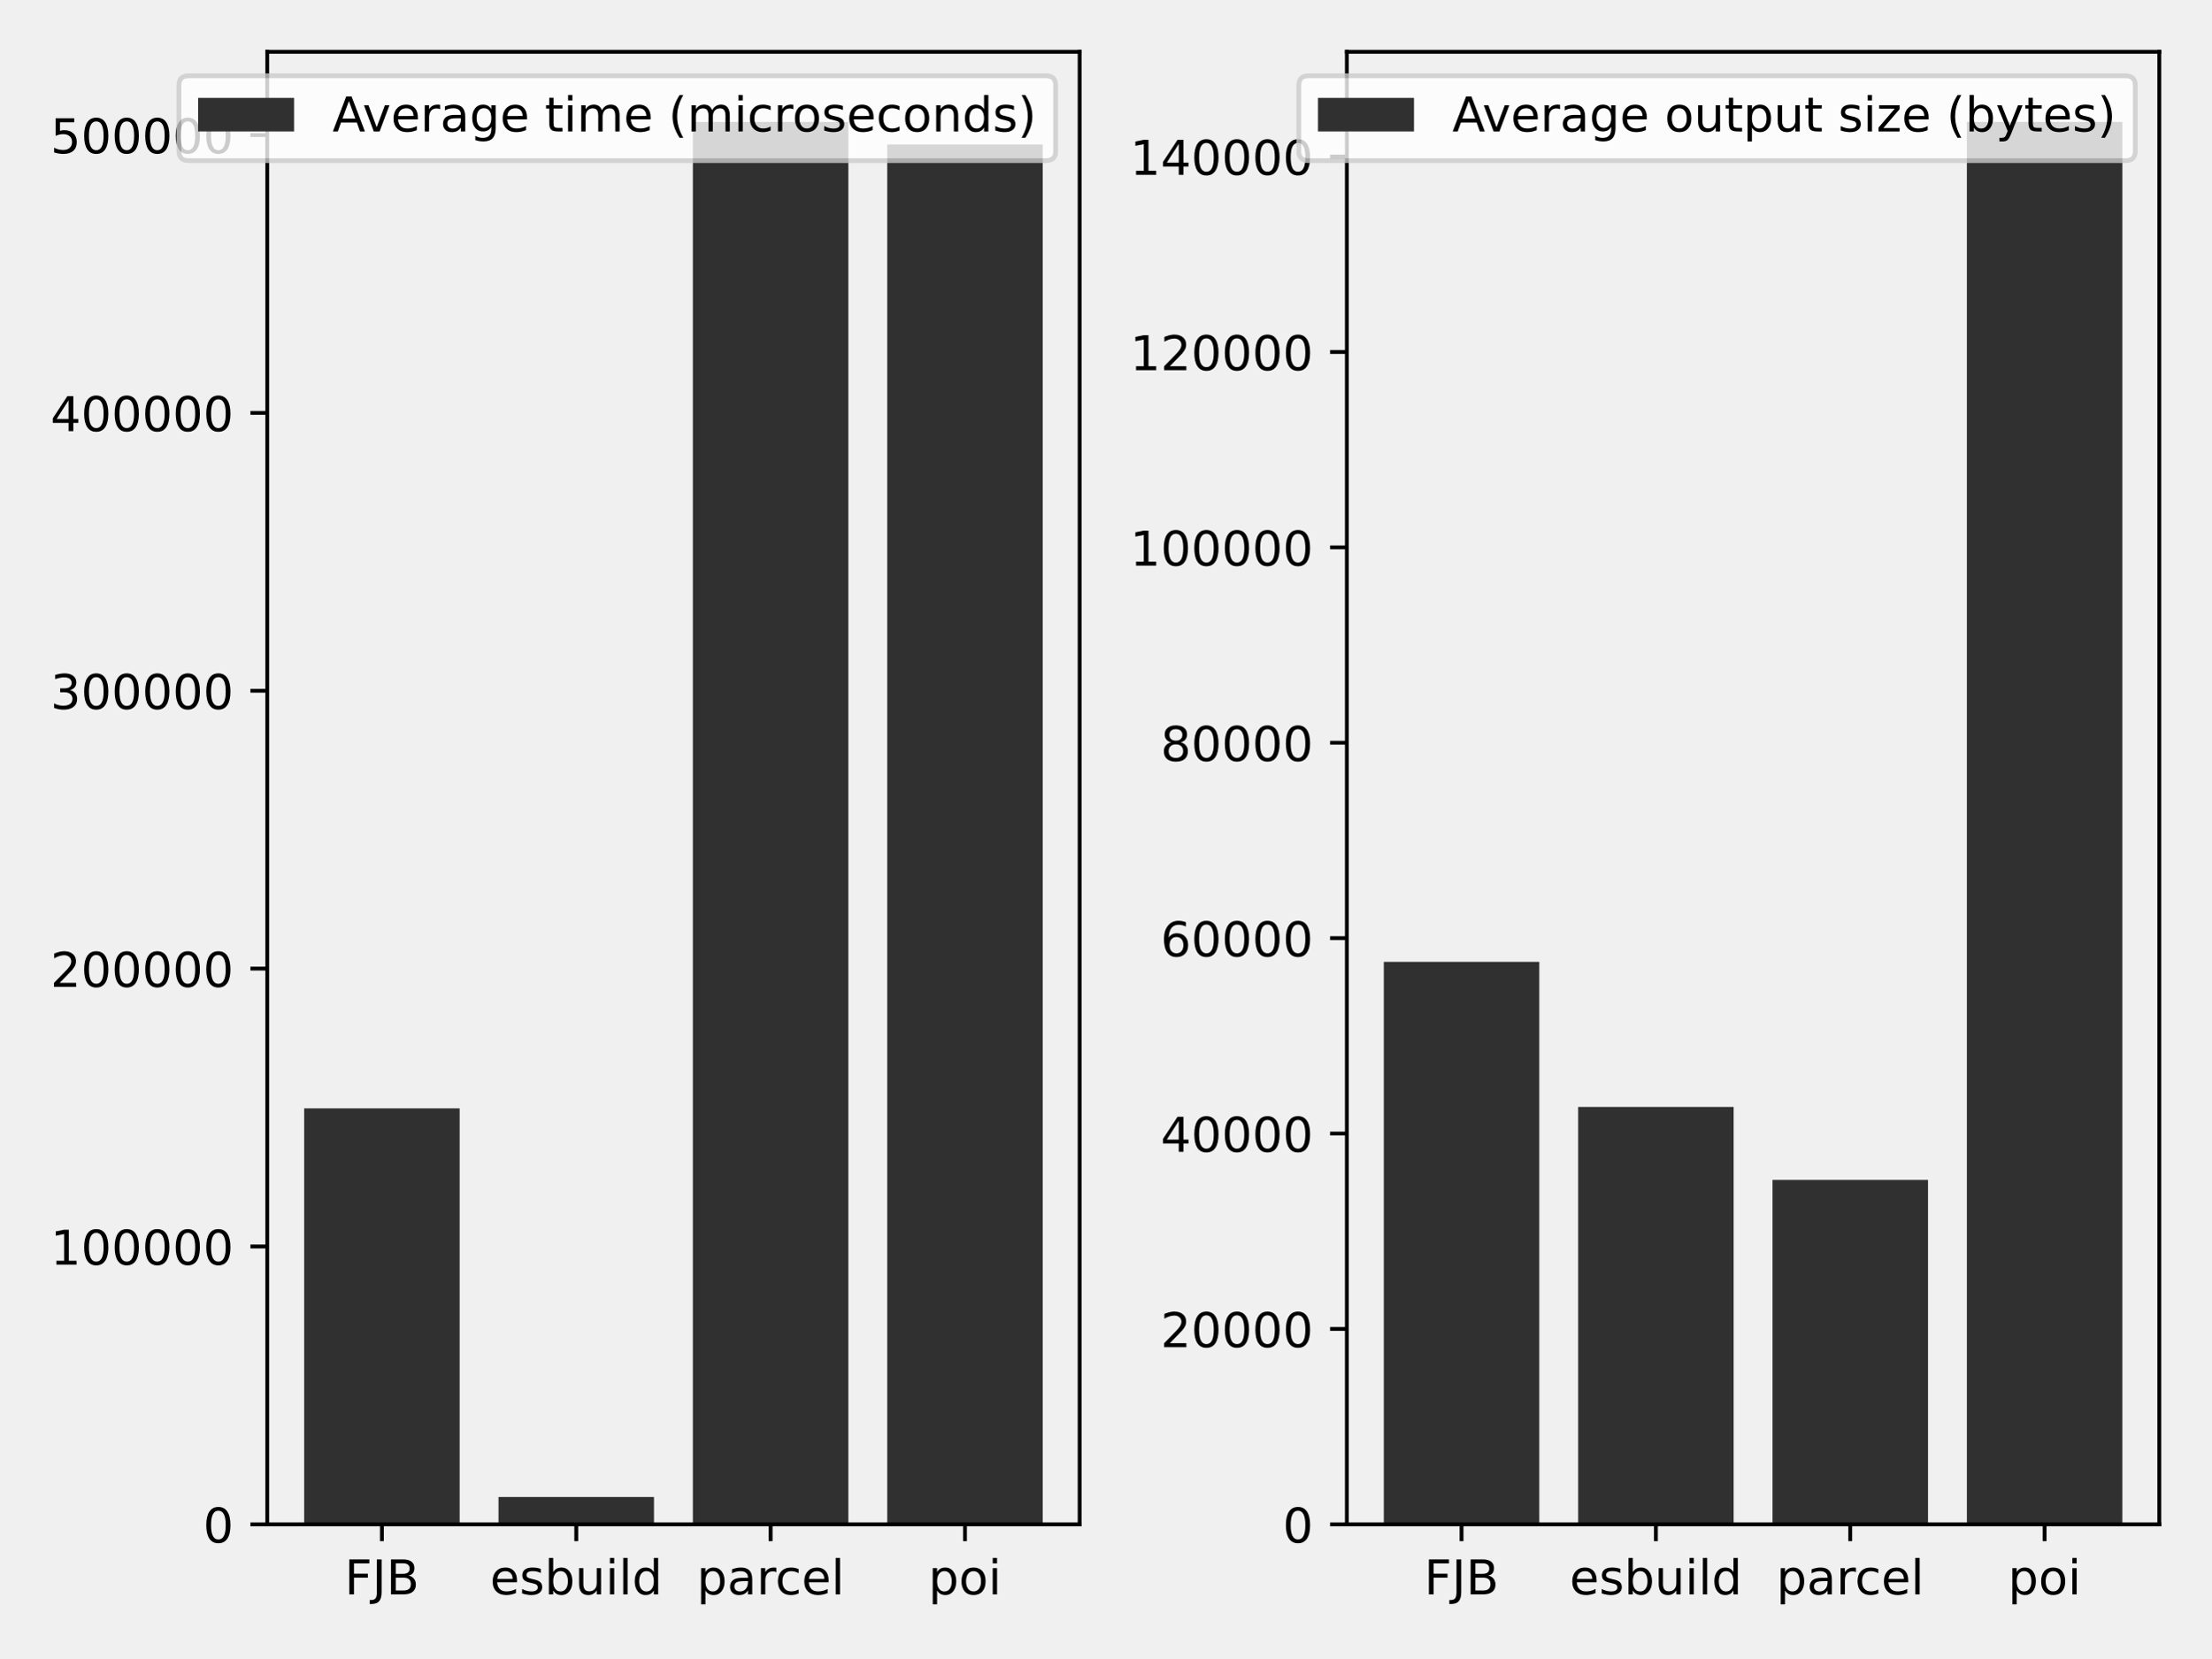
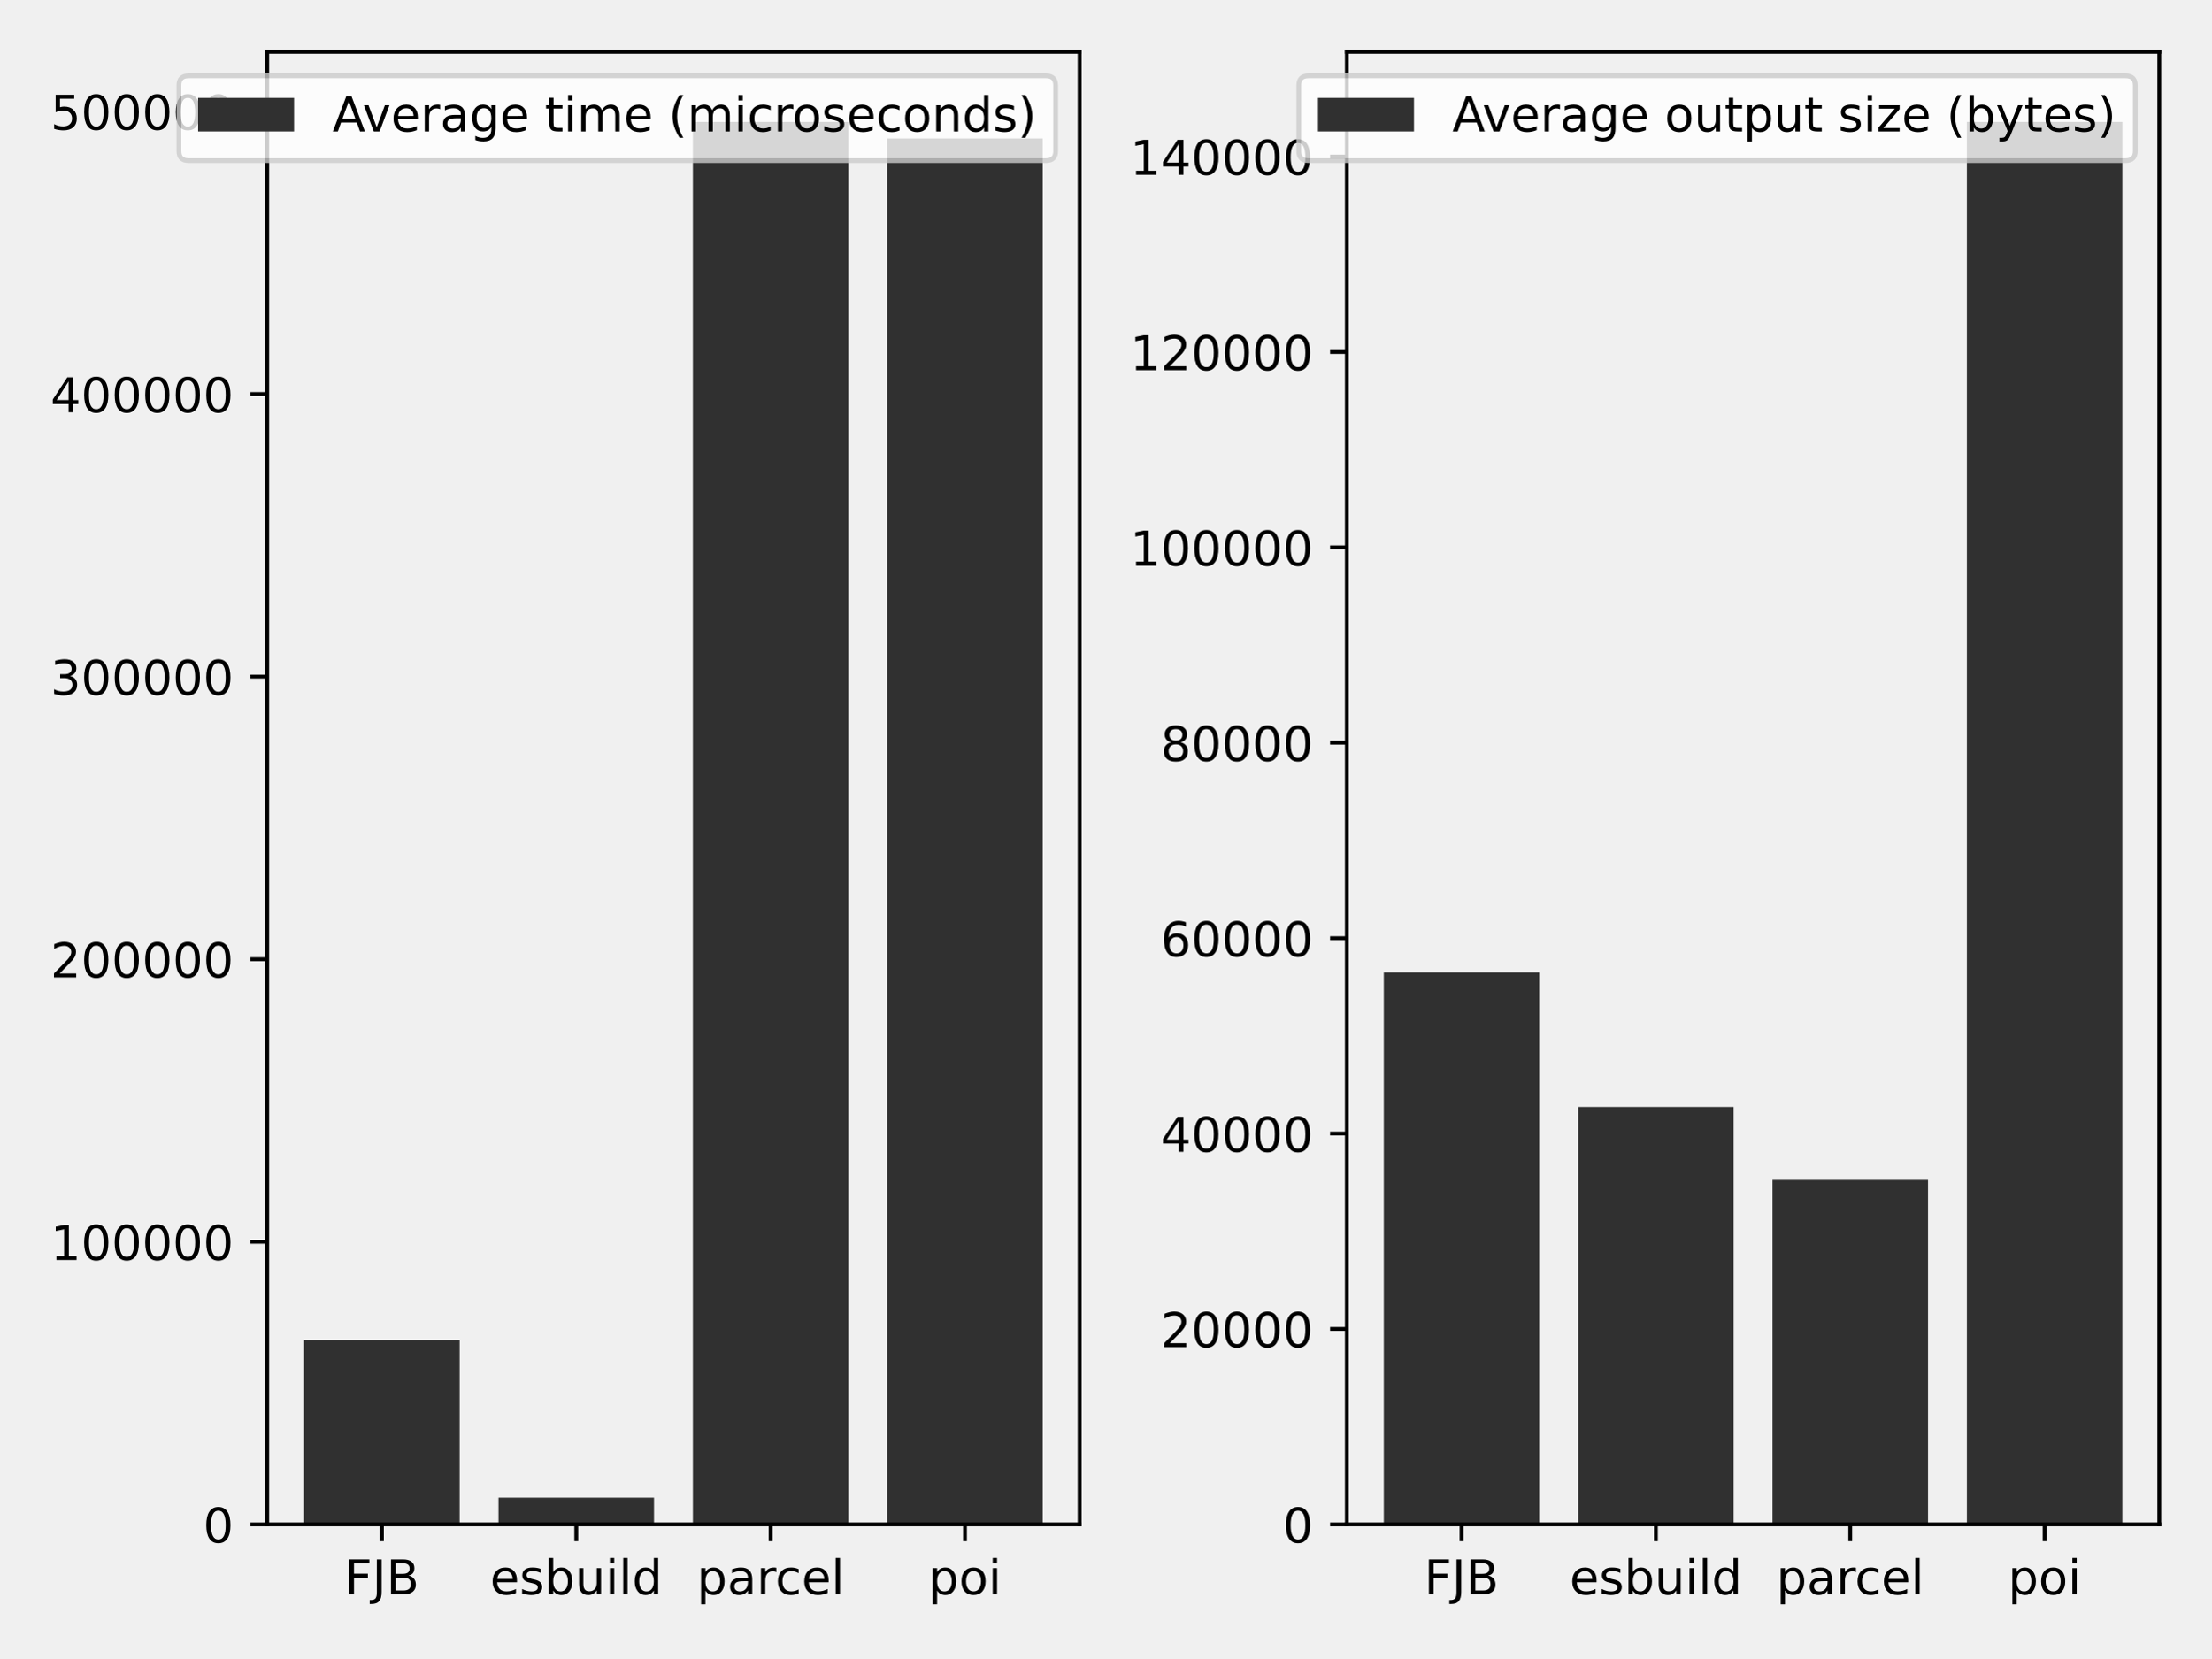
<svg xmlns="http://www.w3.org/2000/svg" xmlns:xlink="http://www.w3.org/1999/xlink" height="345.6pt" version="1.1" viewBox="0 0 460.8 345.6" width="460.8pt">
  <defs>
    <style type="text/css">*{stroke-linecap:butt;stroke-linejoin:round;}</style>
  </defs>
  <g id="figure_1">
    <g id="patch_1">
      <path d="M 0 345.6  L 460.8 345.6  L 460.8 0  L 0 0  z " style="fill:none;" />
    </g>
    <g id="axes_1">
      <g id="patch_2">
        <path d="M 55.69 317.72  L 225 317.72  L 225 10.8  L 55.69 10.8  z " style="fill:none;" />
      </g>
      <g id="patch_3">
-         <path clip-path="url(#pcb7a7c5b7b)" d="M 63.386 317.72  L 95.79 317.72  L 95.79 231.01  L 63.386 231.01  z " style="fill:#303030;" />
+         <path clip-path="url(#pb925c5ee21)" d="M 63.386 317.72  L 95.79 317.72  L 95.79 279.266  L 63.386 279.266  z " style="fill:#303030;" />
      </g>
      <g id="patch_4">
-         <path clip-path="url(#pcb7a7c5b7b)" d="M 103.891 317.72  L 136.295 317.72  L 136.295 312.013  L 103.891 312.013  z " style="fill:#303030;" />
+         <path clip-path="url(#pb925c5ee21)" d="M 103.891 317.72  L 136.295 317.72  L 136.295 312.148  L 103.891 312.148  z " style="fill:#303030;" />
      </g>
      <g id="patch_5">
-         <path clip-path="url(#pcb7a7c5b7b)" d="M 144.395 317.72  L 176.799 317.72  L 176.799 25.415  L 144.395 25.415  z " style="fill:#303030;" />
+         <path clip-path="url(#pb925c5ee21)" d="M 144.395 317.72  L 176.799 317.72  L 176.799 25.415  L 144.395 25.415  z " style="fill:#303030;" />
      </g>
      <g id="patch_6">
-         <path clip-path="url(#pcb7a7c5b7b)" d="M 184.9 317.72  L 217.304 317.72  L 217.304 30.112  L 184.9 30.112  z " style="fill:#303030;" />
+         <path clip-path="url(#pb925c5ee21)" d="M 184.9 317.72  L 217.304 317.72  L 217.304 28.862  L 184.9 28.862  z " style="fill:#303030;" />
      </g>
      <g id="matplotlib.axis_1">
        <g id="xtick_1">
          <g id="line2d_1">
            <defs>
-               <path d="M 0 0  L 0 3.5  " id="m7c089683e5" style="stroke:#000000;stroke-width:0.8;" />
+               <path d="M 0 0  L 0 3.5  " id="ma6c6b877fd" style="stroke:#000000;stroke-width:0.8;" />
            </defs>
            <g>
-               <use style="stroke:#000000;stroke-width:0.8;" x="79.588" xlink:href="#m7c089683e5" y="317.72" />
+               <use style="stroke:#000000;stroke-width:0.8;" x="79.588" xlink:href="#ma6c6b877fd" y="317.72" />
            </g>
          </g>
          <g id="text_1">
            <g transform="translate(71.80657 332.3184)scale(0.1 -0.1)">
              <defs>
                <path d="M 9.812 72.906  L 51.703 72.906  L 51.703 64.594  L 19.672 64.594  L 19.672 43.109  L 48.578 43.109  L 48.578 34.812  L 19.672 34.812  L 19.672 0  L 9.812 0  z " id="DejaVuSans-70" />
                <path d="M 9.812 72.906  L 19.672 72.906  L 19.672 5.078  Q 19.672 -8.109 14.672 -14.062  Q 9.672 -20.016 -1.422 -20.016  L -5.172 -20.016  L -5.172 -11.719  L -2.094 -11.719  Q 4.438 -11.719 7.125 -8.047  Q 9.812 -4.391 9.812 5.078  z " id="DejaVuSans-74" />
                <path d="M 19.672 34.812  L 19.672 8.109  L 35.5 8.109  Q 43.453 8.109 47.281 11.406  Q 51.125 14.703 51.125 21.484  Q 51.125 28.328 47.281 31.562  Q 43.453 34.812 35.5 34.812  z M 19.672 64.797  L 19.672 42.828  L 34.281 42.828  Q 41.5 42.828 45.031 45.531  Q 48.578 48.25 48.578 53.812  Q 48.578 59.328 45.031 62.062  Q 41.5 64.797 34.281 64.797  z M 9.812 72.906  L 35.016 72.906  Q 46.297 72.906 52.391 68.219  Q 58.5 63.531 58.5 54.891  Q 58.5 48.188 55.375 44.234  Q 52.25 40.281 46.188 39.312  Q 53.469 37.75 57.5 32.781  Q 61.531 27.828 61.531 20.406  Q 61.531 10.641 54.891 5.312  Q 48.25 0 35.984 0  L 9.812 0  z " id="DejaVuSans-66" />
              </defs>
              <use xlink:href="#DejaVuSans-70" />
              <use x="57.52" xlink:href="#DejaVuSans-74" />
              <use x="87.012" xlink:href="#DejaVuSans-66" />
            </g>
          </g>
        </g>
        <g id="xtick_2">
          <g id="line2d_2">
            <g>
-               <use style="stroke:#000000;stroke-width:0.8;" x="120.093" xlink:href="#m7c089683e5" y="317.72" />
+               <use style="stroke:#000000;stroke-width:0.8;" x="120.093" xlink:href="#ma6c6b877fd" y="317.72" />
            </g>
          </g>
          <g id="text_2">
            <g transform="translate(102.116 332.3184)scale(0.1 -0.1)">
              <defs>
                <path d="M 56.203 29.594  L 56.203 25.203  L 14.891 25.203  Q 15.484 15.922 20.484 11.062  Q 25.484 6.203 34.422 6.203  Q 39.594 6.203 44.453 7.469  Q 49.312 8.734 54.109 11.281  L 54.109 2.781  Q 49.266 0.734 44.188 -0.344  Q 39.109 -1.422 33.891 -1.422  Q 20.797 -1.422 13.156 6.188  Q 5.516 13.812 5.516 26.812  Q 5.516 40.234 12.766 48.109  Q 20.016 56 32.328 56  Q 43.359 56 49.781 48.891  Q 56.203 41.797 56.203 29.594  z M 47.219 32.234  Q 47.125 39.594 43.094 43.984  Q 39.062 48.391 32.422 48.391  Q 24.906 48.391 20.391 44.141  Q 15.875 39.891 15.188 32.172  z " id="DejaVuSans-101" />
                <path d="M 44.281 53.078  L 44.281 44.578  Q 40.484 46.531 36.375 47.5  Q 32.281 48.484 27.875 48.484  Q 21.188 48.484 17.844 46.438  Q 14.5 44.391 14.5 40.281  Q 14.5 37.156 16.891 35.375  Q 19.281 33.594 26.516 31.984  L 29.594 31.297  Q 39.156 29.25 43.188 25.516  Q 47.219 21.781 47.219 15.094  Q 47.219 7.469 41.188 3.016  Q 35.156 -1.422 24.609 -1.422  Q 20.219 -1.422 15.453 -0.562  Q 10.688 0.297 5.422 2  L 5.422 11.281  Q 10.406 8.688 15.234 7.391  Q 20.062 6.109 24.812 6.109  Q 31.156 6.109 34.562 8.281  Q 37.984 10.453 37.984 14.406  Q 37.984 18.062 35.516 20.016  Q 33.062 21.969 24.703 23.781  L 21.578 24.516  Q 13.234 26.266 9.516 29.906  Q 5.812 33.547 5.812 39.891  Q 5.812 47.609 11.281 51.797  Q 16.75 56 26.812 56  Q 31.781 56 36.172 55.266  Q 40.578 54.547 44.281 53.078  z " id="DejaVuSans-115" />
                <path d="M 48.688 27.297  Q 48.688 37.203 44.609 42.844  Q 40.531 48.484 33.406 48.484  Q 26.266 48.484 22.188 42.844  Q 18.109 37.203 18.109 27.297  Q 18.109 17.391 22.188 11.75  Q 26.266 6.109 33.406 6.109  Q 40.531 6.109 44.609 11.75  Q 48.688 17.391 48.688 27.297  z M 18.109 46.391  Q 20.953 51.266 25.266 53.625  Q 29.594 56 35.594 56  Q 45.562 56 51.781 48.094  Q 58.016 40.188 58.016 27.297  Q 58.016 14.406 51.781 6.484  Q 45.562 -1.422 35.594 -1.422  Q 29.594 -1.422 25.266 0.953  Q 20.953 3.328 18.109 8.203  L 18.109 0  L 9.078 0  L 9.078 75.984  L 18.109 75.984  z " id="DejaVuSans-98" />
                <path d="M 8.5 21.578  L 8.5 54.688  L 17.484 54.688  L 17.484 21.922  Q 17.484 14.156 20.5 10.266  Q 23.531 6.391 29.594 6.391  Q 36.859 6.391 41.078 11.031  Q 45.312 15.672 45.312 23.688  L 45.312 54.688  L 54.297 54.688  L 54.297 0  L 45.312 0  L 45.312 8.406  Q 42.047 3.422 37.719 1  Q 33.406 -1.422 27.688 -1.422  Q 18.266 -1.422 13.375 4.438  Q 8.5 10.297 8.5 21.578  z M 31.109 56  z " id="DejaVuSans-117" />
                <path d="M 9.422 54.688  L 18.406 54.688  L 18.406 0  L 9.422 0  z M 9.422 75.984  L 18.406 75.984  L 18.406 64.594  L 9.422 64.594  z " id="DejaVuSans-105" />
                <path d="M 9.422 75.984  L 18.406 75.984  L 18.406 0  L 9.422 0  z " id="DejaVuSans-108" />
                <path d="M 45.406 46.391  L 45.406 75.984  L 54.391 75.984  L 54.391 0  L 45.406 0  L 45.406 8.203  Q 42.578 3.328 38.25 0.953  Q 33.938 -1.422 27.875 -1.422  Q 17.969 -1.422 11.734 6.484  Q 5.516 14.406 5.516 27.297  Q 5.516 40.188 11.734 48.094  Q 17.969 56 27.875 56  Q 33.938 56 38.25 53.625  Q 42.578 51.266 45.406 46.391  z M 14.797 27.297  Q 14.797 17.391 18.875 11.75  Q 22.953 6.109 30.078 6.109  Q 37.203 6.109 41.297 11.75  Q 45.406 17.391 45.406 27.297  Q 45.406 37.203 41.297 42.844  Q 37.203 48.484 30.078 48.484  Q 22.953 48.484 18.875 42.844  Q 14.797 37.203 14.797 27.297  z " id="DejaVuSans-100" />
              </defs>
              <use xlink:href="#DejaVuSans-101" />
              <use x="61.523" xlink:href="#DejaVuSans-115" />
              <use x="113.623" xlink:href="#DejaVuSans-98" />
              <use x="177.1" xlink:href="#DejaVuSans-117" />
              <use x="240.479" xlink:href="#DejaVuSans-105" />
              <use x="268.262" xlink:href="#DejaVuSans-108" />
              <use x="296.045" xlink:href="#DejaVuSans-100" />
            </g>
          </g>
        </g>
        <g id="xtick_3">
          <g id="line2d_3">
            <g>
-               <use style="stroke:#000000;stroke-width:0.8;" x="160.597" xlink:href="#m7c089683e5" y="317.72" />
+               <use style="stroke:#000000;stroke-width:0.8;" x="160.597" xlink:href="#ma6c6b877fd" y="317.72" />
            </g>
          </g>
          <g id="text_3">
            <g transform="translate(145.2013 332.3184)scale(0.1 -0.1)">
              <defs>
                <path d="M 18.109 8.203  L 18.109 -20.797  L 9.078 -20.797  L 9.078 54.688  L 18.109 54.688  L 18.109 46.391  Q 20.953 51.266 25.266 53.625  Q 29.594 56 35.594 56  Q 45.562 56 51.781 48.094  Q 58.016 40.188 58.016 27.297  Q 58.016 14.406 51.781 6.484  Q 45.562 -1.422 35.594 -1.422  Q 29.594 -1.422 25.266 0.953  Q 20.953 3.328 18.109 8.203  z M 48.688 27.297  Q 48.688 37.203 44.609 42.844  Q 40.531 48.484 33.406 48.484  Q 26.266 48.484 22.188 42.844  Q 18.109 37.203 18.109 27.297  Q 18.109 17.391 22.188 11.75  Q 26.266 6.109 33.406 6.109  Q 40.531 6.109 44.609 11.75  Q 48.688 17.391 48.688 27.297  z " id="DejaVuSans-112" />
                <path d="M 34.281 27.484  Q 23.391 27.484 19.188 25  Q 14.984 22.516 14.984 16.5  Q 14.984 11.719 18.141 8.906  Q 21.297 6.109 26.703 6.109  Q 34.188 6.109 38.703 11.406  Q 43.219 16.703 43.219 25.484  L 43.219 27.484  z M 52.203 31.203  L 52.203 0  L 43.219 0  L 43.219 8.297  Q 40.141 3.328 35.547 0.953  Q 30.953 -1.422 24.312 -1.422  Q 15.922 -1.422 10.953 3.297  Q 6 8.016 6 15.922  Q 6 25.141 12.172 29.828  Q 18.359 34.516 30.609 34.516  L 43.219 34.516  L 43.219 35.406  Q 43.219 41.609 39.141 45  Q 35.062 48.391 27.688 48.391  Q 23 48.391 18.547 47.266  Q 14.109 46.141 10.016 43.891  L 10.016 52.203  Q 14.938 54.109 19.578 55.047  Q 24.219 56 28.609 56  Q 40.484 56 46.344 49.844  Q 52.203 43.703 52.203 31.203  z " id="DejaVuSans-97" />
                <path d="M 41.109 46.297  Q 39.594 47.172 37.812 47.578  Q 36.031 48 33.891 48  Q 26.266 48 22.188 43.047  Q 18.109 38.094 18.109 28.812  L 18.109 0  L 9.078 0  L 9.078 54.688  L 18.109 54.688  L 18.109 46.188  Q 20.953 51.172 25.484 53.578  Q 30.031 56 36.531 56  Q 37.453 56 38.578 55.875  Q 39.703 55.766 41.062 55.516  z " id="DejaVuSans-114" />
                <path d="M 48.781 52.594  L 48.781 44.188  Q 44.969 46.297 41.141 47.344  Q 37.312 48.391 33.406 48.391  Q 24.656 48.391 19.812 42.844  Q 14.984 37.312 14.984 27.297  Q 14.984 17.281 19.812 11.734  Q 24.656 6.203 33.406 6.203  Q 37.312 6.203 41.141 7.25  Q 44.969 8.297 48.781 10.406  L 48.781 2.094  Q 45.016 0.344 40.984 -0.531  Q 36.969 -1.422 32.422 -1.422  Q 20.062 -1.422 12.781 6.344  Q 5.516 14.109 5.516 27.297  Q 5.516 40.672 12.859 48.328  Q 20.219 56 33.016 56  Q 37.156 56 41.109 55.141  Q 45.062 54.297 48.781 52.594  z " id="DejaVuSans-99" />
              </defs>
              <use xlink:href="#DejaVuSans-112" />
              <use x="63.477" xlink:href="#DejaVuSans-97" />
              <use x="124.756" xlink:href="#DejaVuSans-114" />
              <use x="163.619" xlink:href="#DejaVuSans-99" />
              <use x="218.6" xlink:href="#DejaVuSans-101" />
              <use x="280.123" xlink:href="#DejaVuSans-108" />
            </g>
          </g>
        </g>
        <g id="xtick_4">
          <g id="line2d_4">
            <g>
-               <use style="stroke:#000000;stroke-width:0.8;" x="201.102" xlink:href="#m7c089683e5" y="317.72" />
+               <use style="stroke:#000000;stroke-width:0.8;" x="201.102" xlink:href="#ma6c6b877fd" y="317.72" />
            </g>
          </g>
          <g id="text_4">
            <g transform="translate(193.4795 332.3184)scale(0.1 -0.1)">
              <defs>
                <path d="M 30.609 48.391  Q 23.391 48.391 19.188 42.75  Q 14.984 37.109 14.984 27.297  Q 14.984 17.484 19.156 11.844  Q 23.344 6.203 30.609 6.203  Q 37.797 6.203 41.984 11.859  Q 46.188 17.531 46.188 27.297  Q 46.188 37.016 41.984 42.703  Q 37.797 48.391 30.609 48.391  z M 30.609 56  Q 42.328 56 49.016 48.375  Q 55.719 40.766 55.719 27.297  Q 55.719 13.875 49.016 6.219  Q 42.328 -1.422 30.609 -1.422  Q 18.844 -1.422 12.172 6.219  Q 5.516 13.875 5.516 27.297  Q 5.516 40.766 12.172 48.375  Q 18.844 56 30.609 56  z " id="DejaVuSans-111" />
              </defs>
              <use xlink:href="#DejaVuSans-112" />
              <use x="63.477" xlink:href="#DejaVuSans-111" />
              <use x="124.658" xlink:href="#DejaVuSans-105" />
            </g>
          </g>
        </g>
      </g>
      <g id="matplotlib.axis_2">
        <g id="ytick_1">
          <g id="line2d_5">
            <defs>
-               <path d="M 0 0  L -3.5 0  " id="m965279a863" style="stroke:#000000;stroke-width:0.8;" />
+               <path d="M 0 0  L -3.5 0  " id="m3a9ce29e30" style="stroke:#000000;stroke-width:0.8;" />
            </defs>
            <g>
-               <use style="stroke:#000000;stroke-width:0.8;" x="55.69" xlink:href="#m965279a863" y="317.72" />
+               <use style="stroke:#000000;stroke-width:0.8;" x="55.69" xlink:href="#m3a9ce29e30" y="317.72" />
            </g>
          </g>
          <g id="text_5">
            <g transform="translate(42.3275 321.5192)scale(0.1 -0.1)">
              <defs>
                <path d="M 31.781 66.406  Q 24.172 66.406 20.328 58.906  Q 16.5 51.422 16.5 36.375  Q 16.5 21.391 20.328 13.891  Q 24.172 6.391 31.781 6.391  Q 39.453 6.391 43.281 13.891  Q 47.125 21.391 47.125 36.375  Q 47.125 51.422 43.281 58.906  Q 39.453 66.406 31.781 66.406  z M 31.781 74.219  Q 44.047 74.219 50.516 64.516  Q 56.984 54.828 56.984 36.375  Q 56.984 17.969 50.516 8.266  Q 44.047 -1.422 31.781 -1.422  Q 19.531 -1.422 13.062 8.266  Q 6.594 17.969 6.594 36.375  Q 6.594 54.828 13.062 64.516  Q 19.531 74.219 31.781 74.219  z " id="DejaVuSans-48" />
              </defs>
              <use xlink:href="#DejaVuSans-48" />
            </g>
          </g>
        </g>
        <g id="ytick_2">
          <g id="line2d_6">
            <g>
-               <use style="stroke:#000000;stroke-width:0.8;" x="55.69" xlink:href="#m965279a863" y="259.805" />
+               <use style="stroke:#000000;stroke-width:0.8;" x="55.69" xlink:href="#m3a9ce29e30" y="258.822" />
            </g>
          </g>
          <g id="text_6">
-             <g transform="translate(10.515 263.6042)scale(0.1 -0.1)">
+             <g transform="translate(10.515 262.6217)scale(0.1 -0.1)">
              <defs>
                <path d="M 12.406 8.297  L 28.516 8.297  L 28.516 63.922  L 10.984 60.406  L 10.984 69.391  L 28.422 72.906  L 38.281 72.906  L 38.281 8.297  L 54.391 8.297  L 54.391 0  L 12.406 0  z " id="DejaVuSans-49" />
              </defs>
              <use xlink:href="#DejaVuSans-49" />
              <use x="63.623" xlink:href="#DejaVuSans-48" />
              <use x="127.246" xlink:href="#DejaVuSans-48" />
              <use x="190.869" xlink:href="#DejaVuSans-48" />
              <use x="254.492" xlink:href="#DejaVuSans-48" />
              <use x="318.115" xlink:href="#DejaVuSans-48" />
            </g>
          </g>
        </g>
        <g id="ytick_3">
          <g id="line2d_7">
            <g>
-               <use style="stroke:#000000;stroke-width:0.8;" x="55.69" xlink:href="#m965279a863" y="201.89" />
+               <use style="stroke:#000000;stroke-width:0.8;" x="55.69" xlink:href="#m3a9ce29e30" y="199.925" />
            </g>
          </g>
          <g id="text_7">
-             <g transform="translate(10.515 205.6891)scale(0.1 -0.1)">
+             <g transform="translate(10.515 203.7242)scale(0.1 -0.1)">
              <defs>
                <path d="M 19.188 8.297  L 53.609 8.297  L 53.609 0  L 7.328 0  L 7.328 8.297  Q 12.938 14.109 22.625 23.891  Q 32.328 33.688 34.812 36.531  Q 39.547 41.844 41.422 45.531  Q 43.312 49.219 43.312 52.781  Q 43.312 58.594 39.234 62.25  Q 35.156 65.922 28.609 65.922  Q 23.969 65.922 18.812 64.312  Q 13.672 62.703 7.812 59.422  L 7.812 69.391  Q 13.766 71.781 18.938 73  Q 24.125 74.219 28.422 74.219  Q 39.75 74.219 46.484 68.547  Q 53.219 62.891 53.219 53.422  Q 53.219 48.922 51.531 44.891  Q 49.859 40.875 45.406 35.406  Q 44.188 33.984 37.641 27.219  Q 31.109 20.453 19.188 8.297  z " id="DejaVuSans-50" />
              </defs>
              <use xlink:href="#DejaVuSans-50" />
              <use x="63.623" xlink:href="#DejaVuSans-48" />
              <use x="127.246" xlink:href="#DejaVuSans-48" />
              <use x="190.869" xlink:href="#DejaVuSans-48" />
              <use x="254.492" xlink:href="#DejaVuSans-48" />
              <use x="318.115" xlink:href="#DejaVuSans-48" />
            </g>
          </g>
        </g>
        <g id="ytick_4">
          <g id="line2d_8">
            <g>
-               <use style="stroke:#000000;stroke-width:0.8;" x="55.69" xlink:href="#m965279a863" y="143.975" />
+               <use style="stroke:#000000;stroke-width:0.8;" x="55.69" xlink:href="#m3a9ce29e30" y="141.027" />
            </g>
          </g>
          <g id="text_8">
-             <g transform="translate(10.515 147.7741)scale(0.1 -0.1)">
+             <g transform="translate(10.515 144.8267)scale(0.1 -0.1)">
              <defs>
                <path d="M 40.578 39.312  Q 47.656 37.797 51.625 33  Q 55.609 28.219 55.609 21.188  Q 55.609 10.406 48.188 4.484  Q 40.766 -1.422 27.094 -1.422  Q 22.516 -1.422 17.656 -0.516  Q 12.797 0.391 7.625 2.203  L 7.625 11.719  Q 11.719 9.328 16.594 8.109  Q 21.484 6.891 26.812 6.891  Q 36.078 6.891 40.938 10.547  Q 45.797 14.203 45.797 21.188  Q 45.797 27.641 41.281 31.266  Q 36.766 34.906 28.719 34.906  L 20.219 34.906  L 20.219 43.016  L 29.109 43.016  Q 36.375 43.016 40.234 45.922  Q 44.094 48.828 44.094 54.297  Q 44.094 59.906 40.109 62.906  Q 36.141 65.922 28.719 65.922  Q 24.656 65.922 20.016 65.031  Q 15.375 64.156 9.812 62.312  L 9.812 71.094  Q 15.438 72.656 20.344 73.438  Q 25.25 74.219 29.594 74.219  Q 40.828 74.219 47.359 69.109  Q 53.906 64.016 53.906 55.328  Q 53.906 49.266 50.438 45.094  Q 46.969 40.922 40.578 39.312  z " id="DejaVuSans-51" />
              </defs>
              <use xlink:href="#DejaVuSans-51" />
              <use x="63.623" xlink:href="#DejaVuSans-48" />
              <use x="127.246" xlink:href="#DejaVuSans-48" />
              <use x="190.869" xlink:href="#DejaVuSans-48" />
              <use x="254.492" xlink:href="#DejaVuSans-48" />
              <use x="318.115" xlink:href="#DejaVuSans-48" />
            </g>
          </g>
        </g>
        <g id="ytick_5">
          <g id="line2d_9">
            <g>
-               <use style="stroke:#000000;stroke-width:0.8;" x="55.69" xlink:href="#m965279a863" y="86.06" />
+               <use style="stroke:#000000;stroke-width:0.8;" x="55.69" xlink:href="#m3a9ce29e30" y="82.13" />
            </g>
          </g>
          <g id="text_9">
-             <g transform="translate(10.515 89.85904)scale(0.1 -0.1)">
+             <g transform="translate(10.515 85.92922)scale(0.1 -0.1)">
              <defs>
                <path d="M 37.797 64.312  L 12.891 25.391  L 37.797 25.391  z M 35.203 72.906  L 47.609 72.906  L 47.609 25.391  L 58.016 25.391  L 58.016 17.188  L 47.609 17.188  L 47.609 0  L 37.797 0  L 37.797 17.188  L 4.891 17.188  L 4.891 26.703  z " id="DejaVuSans-52" />
              </defs>
              <use xlink:href="#DejaVuSans-52" />
              <use x="63.623" xlink:href="#DejaVuSans-48" />
              <use x="127.246" xlink:href="#DejaVuSans-48" />
              <use x="190.869" xlink:href="#DejaVuSans-48" />
              <use x="254.492" xlink:href="#DejaVuSans-48" />
              <use x="318.115" xlink:href="#DejaVuSans-48" />
            </g>
          </g>
        </g>
        <g id="ytick_6">
          <g id="line2d_10">
            <g>
-               <use style="stroke:#000000;stroke-width:0.8;" x="55.69" xlink:href="#m965279a863" y="28.145" />
+               <use style="stroke:#000000;stroke-width:0.8;" x="55.69" xlink:href="#m3a9ce29e30" y="23.232" />
            </g>
          </g>
          <g id="text_10">
-             <g transform="translate(10.515 31.94399)scale(0.1 -0.1)">
+             <g transform="translate(10.515 27.03171)scale(0.1 -0.1)">
              <defs>
                <path d="M 10.797 72.906  L 49.516 72.906  L 49.516 64.594  L 19.828 64.594  L 19.828 46.734  Q 21.969 47.469 24.109 47.828  Q 26.266 48.188 28.422 48.188  Q 40.625 48.188 47.75 41.5  Q 54.891 34.812 54.891 23.391  Q 54.891 11.625 47.562 5.094  Q 40.234 -1.422 26.906 -1.422  Q 22.312 -1.422 17.547 -0.641  Q 12.797 0.141 7.719 1.703  L 7.719 11.625  Q 12.109 9.234 16.797 8.062  Q 21.484 6.891 26.703 6.891  Q 35.156 6.891 40.078 11.328  Q 45.016 15.766 45.016 23.391  Q 45.016 31 40.078 35.438  Q 35.156 39.891 26.703 39.891  Q 22.75 39.891 18.812 39.016  Q 14.891 38.141 10.797 36.281  z " id="DejaVuSans-53" />
              </defs>
              <use xlink:href="#DejaVuSans-53" />
              <use x="63.623" xlink:href="#DejaVuSans-48" />
              <use x="127.246" xlink:href="#DejaVuSans-48" />
              <use x="190.869" xlink:href="#DejaVuSans-48" />
              <use x="254.492" xlink:href="#DejaVuSans-48" />
              <use x="318.115" xlink:href="#DejaVuSans-48" />
            </g>
          </g>
        </g>
      </g>
      <g id="patch_7">
        <path d="M 55.69 317.72  L 55.69 10.8  " style="fill:none;stroke:#000000;stroke-linecap:square;stroke-linejoin:miter;stroke-width:0.8;" />
      </g>
      <g id="patch_8">
        <path d="M 225 317.72  L 225 10.8  " style="fill:none;stroke:#000000;stroke-linecap:square;stroke-linejoin:miter;stroke-width:0.8;" />
      </g>
      <g id="patch_9">
        <path d="M 55.69 317.72  L 225 317.72  " style="fill:none;stroke:#000000;stroke-linecap:square;stroke-linejoin:miter;stroke-width:0.8;" />
      </g>
      <g id="patch_10">
        <path d="M 55.69 10.8  L 225 10.8  " style="fill:none;stroke:#000000;stroke-linecap:square;stroke-linejoin:miter;stroke-width:0.8;" />
      </g>
      <g id="legend_1">
        <g id="patch_11">
          <path d="M 39.286 33.478  L 218 33.478  Q 220 33.478 220 31.478  L 220 17.8  Q 220 15.8 218 15.8  L 39.286 15.8  Q 37.286 15.8 37.286 17.8  L 37.286 31.478  Q 37.286 33.478 39.286 33.478  z " style="fill:#ffffff;opacity:0.8;stroke:#cccccc;stroke-linejoin:miter;" />
        </g>
        <g id="patch_12">
          <path d="M 41.286 27.398  L 61.286 27.398  L 61.286 20.398  L 41.286 20.398  z " style="fill:#303030;" />
        </g>
        <g id="text_11">
          <g transform="translate(69.28594 27.39844)scale(0.1 -0.1)">
            <defs>
              <path d="M 34.188 63.188  L 20.797 26.906  L 47.609 26.906  z M 28.609 72.906  L 39.797 72.906  L 67.578 0  L 57.328 0  L 50.688 18.703  L 17.828 18.703  L 11.188 0  L 0.781 0  z " id="DejaVuSans-65" />
              <path d="M 2.984 54.688  L 12.5 54.688  L 29.594 8.797  L 46.688 54.688  L 56.203 54.688  L 35.688 0  L 23.484 0  z " id="DejaVuSans-118" />
              <path d="M 45.406 27.984  Q 45.406 37.75 41.375 43.109  Q 37.359 48.484 30.078 48.484  Q 22.859 48.484 18.828 43.109  Q 14.797 37.75 14.797 27.984  Q 14.797 18.266 18.828 12.891  Q 22.859 7.516 30.078 7.516  Q 37.359 7.516 41.375 12.891  Q 45.406 18.266 45.406 27.984  z M 54.391 6.781  Q 54.391 -7.172 48.188 -13.984  Q 42 -20.797 29.203 -20.797  Q 24.469 -20.797 20.266 -20.094  Q 16.062 -19.391 12.109 -17.922  L 12.109 -9.188  Q 16.062 -11.328 19.922 -12.344  Q 23.781 -13.375 27.781 -13.375  Q 36.625 -13.375 41.016 -8.766  Q 45.406 -4.156 45.406 5.172  L 45.406 9.625  Q 42.625 4.781 38.281 2.391  Q 33.938 0 27.875 0  Q 17.828 0 11.672 7.656  Q 5.516 15.328 5.516 27.984  Q 5.516 40.672 11.672 48.328  Q 17.828 56 27.875 56  Q 33.938 56 38.281 53.609  Q 42.625 51.219 45.406 46.391  L 45.406 54.688  L 54.391 54.688  z " id="DejaVuSans-103" />
              <path id="DejaVuSans-32" />
              <path d="M 18.312 70.219  L 18.312 54.688  L 36.812 54.688  L 36.812 47.703  L 18.312 47.703  L 18.312 18.016  Q 18.312 11.328 20.141 9.422  Q 21.969 7.516 27.594 7.516  L 36.812 7.516  L 36.812 0  L 27.594 0  Q 17.188 0 13.234 3.875  Q 9.281 7.766 9.281 18.016  L 9.281 47.703  L 2.688 47.703  L 2.688 54.688  L 9.281 54.688  L 9.281 70.219  z " id="DejaVuSans-116" />
              <path d="M 52 44.188  Q 55.375 50.25 60.062 53.125  Q 64.75 56 71.094 56  Q 79.641 56 84.281 50.016  Q 88.922 44.047 88.922 33.016  L 88.922 0  L 79.891 0  L 79.891 32.719  Q 79.891 40.578 77.094 44.375  Q 74.312 48.188 68.609 48.188  Q 61.625 48.188 57.562 43.547  Q 53.516 38.922 53.516 30.906  L 53.516 0  L 44.484 0  L 44.484 32.719  Q 44.484 40.625 41.703 44.406  Q 38.922 48.188 33.109 48.188  Q 26.219 48.188 22.156 43.531  Q 18.109 38.875 18.109 30.906  L 18.109 0  L 9.078 0  L 9.078 54.688  L 18.109 54.688  L 18.109 46.188  Q 21.188 51.219 25.484 53.609  Q 29.781 56 35.688 56  Q 41.656 56 45.828 52.969  Q 50 49.953 52 44.188  z " id="DejaVuSans-109" />
              <path d="M 31 75.875  Q 24.469 64.656 21.281 53.656  Q 18.109 42.672 18.109 31.391  Q 18.109 20.125 21.312 9.062  Q 24.516 -2 31 -13.188  L 23.188 -13.188  Q 15.875 -1.703 12.234 9.375  Q 8.594 20.453 8.594 31.391  Q 8.594 42.281 12.203 53.312  Q 15.828 64.359 23.188 75.875  z " id="DejaVuSans-40" />
              <path d="M 54.891 33.016  L 54.891 0  L 45.906 0  L 45.906 32.719  Q 45.906 40.484 42.875 44.328  Q 39.844 48.188 33.797 48.188  Q 26.516 48.188 22.312 43.547  Q 18.109 38.922 18.109 30.906  L 18.109 0  L 9.078 0  L 9.078 54.688  L 18.109 54.688  L 18.109 46.188  Q 21.344 51.125 25.703 53.562  Q 30.078 56 35.797 56  Q 45.219 56 50.047 50.172  Q 54.891 44.344 54.891 33.016  z " id="DejaVuSans-110" />
              <path d="M 8.016 75.875  L 15.828 75.875  Q 23.141 64.359 26.781 53.312  Q 30.422 42.281 30.422 31.391  Q 30.422 20.453 26.781 9.375  Q 23.141 -1.703 15.828 -13.188  L 8.016 -13.188  Q 14.5 -2 17.703 9.062  Q 20.906 20.125 20.906 31.391  Q 20.906 42.672 17.703 53.656  Q 14.5 64.656 8.016 75.875  z " id="DejaVuSans-41" />
            </defs>
            <use xlink:href="#DejaVuSans-65" />
            <use x="62.533" xlink:href="#DejaVuSans-118" />
            <use x="121.713" xlink:href="#DejaVuSans-101" />
            <use x="183.236" xlink:href="#DejaVuSans-114" />
            <use x="224.35" xlink:href="#DejaVuSans-97" />
            <use x="285.629" xlink:href="#DejaVuSans-103" />
            <use x="349.105" xlink:href="#DejaVuSans-101" />
            <use x="410.629" xlink:href="#DejaVuSans-32" />
            <use x="442.416" xlink:href="#DejaVuSans-116" />
            <use x="481.625" xlink:href="#DejaVuSans-105" />
            <use x="509.408" xlink:href="#DejaVuSans-109" />
            <use x="606.82" xlink:href="#DejaVuSans-101" />
            <use x="668.344" xlink:href="#DejaVuSans-32" />
            <use x="700.131" xlink:href="#DejaVuSans-40" />
            <use x="739.145" xlink:href="#DejaVuSans-109" />
            <use x="836.557" xlink:href="#DejaVuSans-105" />
            <use x="864.34" xlink:href="#DejaVuSans-99" />
            <use x="919.32" xlink:href="#DejaVuSans-114" />
            <use x="958.184" xlink:href="#DejaVuSans-111" />
            <use x="1019.365" xlink:href="#DejaVuSans-115" />
            <use x="1071.465" xlink:href="#DejaVuSans-101" />
            <use x="1132.988" xlink:href="#DejaVuSans-99" />
            <use x="1187.969" xlink:href="#DejaVuSans-111" />
            <use x="1249.15" xlink:href="#DejaVuSans-110" />
            <use x="1312.529" xlink:href="#DejaVuSans-100" />
            <use x="1376.006" xlink:href="#DejaVuSans-115" />
            <use x="1428.105" xlink:href="#DejaVuSans-41" />
          </g>
        </g>
      </g>
    </g>
    <g id="axes_2">
      <g id="patch_13">
        <path d="M 280.69 317.72  L 450 317.72  L 450 10.8  L 280.69 10.8  z " style="fill:none;" />
      </g>
      <g id="patch_14">
-         <path clip-path="url(#p0dbf7da448)" d="M 288.386 317.72  L 320.79 317.72  L 320.79 200.482  L 288.386 200.482  z " style="fill:#303030;" />
+         <path clip-path="url(#p91f66862cf)" d="M 288.386 317.72  L 320.79 317.72  L 320.79 202.66  L 288.386 202.66  z " style="fill:#303030;" />
      </g>
      <g id="patch_15">
-         <path clip-path="url(#p0dbf7da448)" d="M 328.891 317.72  L 361.295 317.72  L 361.295 230.724  L 328.891 230.724  z " style="fill:#303030;" />
+         <path clip-path="url(#p91f66862cf)" d="M 328.891 317.72  L 361.295 317.72  L 361.295 230.724  L 328.891 230.724  z " style="fill:#303030;" />
      </g>
      <g id="patch_16">
-         <path clip-path="url(#p0dbf7da448)" d="M 369.395 317.72  L 401.799 317.72  L 401.799 245.93  L 369.395 245.93  z " style="fill:#303030;" />
+         <path clip-path="url(#p91f66862cf)" d="M 369.395 317.72  L 401.799 317.72  L 401.799 245.93  L 369.395 245.93  z " style="fill:#303030;" />
      </g>
      <g id="patch_17">
-         <path clip-path="url(#p0dbf7da448)" d="M 409.9 317.72  L 442.304 317.72  L 442.304 25.415  L 409.9 25.415  z " style="fill:#303030;" />
+         <path clip-path="url(#p91f66862cf)" d="M 409.9 317.72  L 442.304 317.72  L 442.304 25.415  L 409.9 25.415  z " style="fill:#303030;" />
      </g>
      <g id="matplotlib.axis_3">
        <g id="xtick_5">
          <g id="line2d_11">
            <g>
-               <use style="stroke:#000000;stroke-width:0.8;" x="304.588" xlink:href="#m7c089683e5" y="317.72" />
+               <use style="stroke:#000000;stroke-width:0.8;" x="304.588" xlink:href="#ma6c6b877fd" y="317.72" />
            </g>
          </g>
          <g id="text_12">
            <g transform="translate(296.8066 332.3184)scale(0.1 -0.1)">
              <use xlink:href="#DejaVuSans-70" />
              <use x="57.52" xlink:href="#DejaVuSans-74" />
              <use x="87.012" xlink:href="#DejaVuSans-66" />
            </g>
          </g>
        </g>
        <g id="xtick_6">
          <g id="line2d_12">
            <g>
-               <use style="stroke:#000000;stroke-width:0.8;" x="345.093" xlink:href="#m7c089683e5" y="317.72" />
+               <use style="stroke:#000000;stroke-width:0.8;" x="345.093" xlink:href="#ma6c6b877fd" y="317.72" />
            </g>
          </g>
          <g id="text_13">
            <g transform="translate(327.116 332.3184)scale(0.1 -0.1)">
              <use xlink:href="#DejaVuSans-101" />
              <use x="61.523" xlink:href="#DejaVuSans-115" />
              <use x="113.623" xlink:href="#DejaVuSans-98" />
              <use x="177.1" xlink:href="#DejaVuSans-117" />
              <use x="240.479" xlink:href="#DejaVuSans-105" />
              <use x="268.262" xlink:href="#DejaVuSans-108" />
              <use x="296.045" xlink:href="#DejaVuSans-100" />
            </g>
          </g>
        </g>
        <g id="xtick_7">
          <g id="line2d_13">
            <g>
-               <use style="stroke:#000000;stroke-width:0.8;" x="385.597" xlink:href="#m7c089683e5" y="317.72" />
+               <use style="stroke:#000000;stroke-width:0.8;" x="385.597" xlink:href="#ma6c6b877fd" y="317.72" />
            </g>
          </g>
          <g id="text_14">
            <g transform="translate(370.2013 332.3184)scale(0.1 -0.1)">
              <use xlink:href="#DejaVuSans-112" />
              <use x="63.477" xlink:href="#DejaVuSans-97" />
              <use x="124.756" xlink:href="#DejaVuSans-114" />
              <use x="163.619" xlink:href="#DejaVuSans-99" />
              <use x="218.6" xlink:href="#DejaVuSans-101" />
              <use x="280.123" xlink:href="#DejaVuSans-108" />
            </g>
          </g>
        </g>
        <g id="xtick_8">
          <g id="line2d_14">
            <g>
-               <use style="stroke:#000000;stroke-width:0.8;" x="426.102" xlink:href="#m7c089683e5" y="317.72" />
+               <use style="stroke:#000000;stroke-width:0.8;" x="426.102" xlink:href="#ma6c6b877fd" y="317.72" />
            </g>
          </g>
          <g id="text_15">
            <g transform="translate(418.4795 332.3184)scale(0.1 -0.1)">
              <use xlink:href="#DejaVuSans-112" />
              <use x="63.477" xlink:href="#DejaVuSans-111" />
              <use x="124.658" xlink:href="#DejaVuSans-105" />
            </g>
          </g>
        </g>
      </g>
      <g id="matplotlib.axis_4">
        <g id="ytick_7">
          <g id="line2d_15">
            <g>
-               <use style="stroke:#000000;stroke-width:0.8;" x="280.69" xlink:href="#m965279a863" y="317.72" />
+               <use style="stroke:#000000;stroke-width:0.8;" x="280.69" xlink:href="#m3a9ce29e30" y="317.72" />
            </g>
          </g>
          <g id="text_16">
            <g transform="translate(267.3275 321.5192)scale(0.1 -0.1)">
              <use xlink:href="#DejaVuSans-48" />
            </g>
          </g>
        </g>
        <g id="ytick_8">
          <g id="line2d_16">
            <g>
-               <use style="stroke:#000000;stroke-width:0.8;" x="280.69" xlink:href="#m965279a863" y="276.993" />
+               <use style="stroke:#000000;stroke-width:0.8;" x="280.69" xlink:href="#m3a9ce29e30" y="276.993" />
            </g>
          </g>
          <g id="text_17">
            <g transform="translate(241.8775 280.7926)scale(0.1 -0.1)">
              <use xlink:href="#DejaVuSans-50" />
              <use x="63.623" xlink:href="#DejaVuSans-48" />
              <use x="127.246" xlink:href="#DejaVuSans-48" />
              <use x="190.869" xlink:href="#DejaVuSans-48" />
              <use x="254.492" xlink:href="#DejaVuSans-48" />
            </g>
          </g>
        </g>
        <g id="ytick_9">
          <g id="line2d_17">
            <g>
-               <use style="stroke:#000000;stroke-width:0.8;" x="280.69" xlink:href="#m965279a863" y="236.267" />
+               <use style="stroke:#000000;stroke-width:0.8;" x="280.69" xlink:href="#m3a9ce29e30" y="236.267" />
            </g>
          </g>
          <g id="text_18">
            <g transform="translate(241.8775 240.066)scale(0.1 -0.1)">
              <use xlink:href="#DejaVuSans-52" />
              <use x="63.623" xlink:href="#DejaVuSans-48" />
              <use x="127.246" xlink:href="#DejaVuSans-48" />
              <use x="190.869" xlink:href="#DejaVuSans-48" />
              <use x="254.492" xlink:href="#DejaVuSans-48" />
            </g>
          </g>
        </g>
        <g id="ytick_10">
          <g id="line2d_18">
            <g>
-               <use style="stroke:#000000;stroke-width:0.8;" x="280.69" xlink:href="#m965279a863" y="195.54" />
+               <use style="stroke:#000000;stroke-width:0.8;" x="280.69" xlink:href="#m3a9ce29e30" y="195.54" />
            </g>
          </g>
          <g id="text_19">
            <g transform="translate(241.8775 199.3394)scale(0.1 -0.1)">
              <defs>
                <path d="M 33.016 40.375  Q 26.375 40.375 22.484 35.828  Q 18.609 31.297 18.609 23.391  Q 18.609 15.531 22.484 10.953  Q 26.375 6.391 33.016 6.391  Q 39.656 6.391 43.531 10.953  Q 47.406 15.531 47.406 23.391  Q 47.406 31.297 43.531 35.828  Q 39.656 40.375 33.016 40.375  z M 52.594 71.297  L 52.594 62.312  Q 48.875 64.062 45.094 64.984  Q 41.312 65.922 37.594 65.922  Q 27.828 65.922 22.672 59.328  Q 17.531 52.734 16.797 39.406  Q 19.672 43.656 24.016 45.922  Q 28.375 48.188 33.594 48.188  Q 44.578 48.188 50.953 41.516  Q 57.328 34.859 57.328 23.391  Q 57.328 12.156 50.688 5.359  Q 44.047 -1.422 33.016 -1.422  Q 20.359 -1.422 13.672 8.266  Q 6.984 17.969 6.984 36.375  Q 6.984 53.656 15.188 63.938  Q 23.391 74.219 37.203 74.219  Q 40.922 74.219 44.703 73.484  Q 48.484 72.75 52.594 71.297  z " id="DejaVuSans-54" />
              </defs>
              <use xlink:href="#DejaVuSans-54" />
              <use x="63.623" xlink:href="#DejaVuSans-48" />
              <use x="127.246" xlink:href="#DejaVuSans-48" />
              <use x="190.869" xlink:href="#DejaVuSans-48" />
              <use x="254.492" xlink:href="#DejaVuSans-48" />
            </g>
          </g>
        </g>
        <g id="ytick_11">
          <g id="line2d_19">
            <g>
-               <use style="stroke:#000000;stroke-width:0.8;" x="280.69" xlink:href="#m965279a863" y="154.814" />
+               <use style="stroke:#000000;stroke-width:0.8;" x="280.69" xlink:href="#m3a9ce29e30" y="154.814" />
            </g>
          </g>
          <g id="text_20">
            <g transform="translate(241.8775 158.6128)scale(0.1 -0.1)">
              <defs>
                <path d="M 31.781 34.625  Q 24.75 34.625 20.719 30.859  Q 16.703 27.094 16.703 20.516  Q 16.703 13.922 20.719 10.156  Q 24.75 6.391 31.781 6.391  Q 38.812 6.391 42.859 10.172  Q 46.922 13.969 46.922 20.516  Q 46.922 27.094 42.891 30.859  Q 38.875 34.625 31.781 34.625  z M 21.922 38.812  Q 15.578 40.375 12.031 44.719  Q 8.5 49.078 8.5 55.328  Q 8.5 64.062 14.719 69.141  Q 20.953 74.219 31.781 74.219  Q 42.672 74.219 48.875 69.141  Q 55.078 64.062 55.078 55.328  Q 55.078 49.078 51.531 44.719  Q 48 40.375 41.703 38.812  Q 48.828 37.156 52.797 32.312  Q 56.781 27.484 56.781 20.516  Q 56.781 9.906 50.312 4.234  Q 43.844 -1.422 31.781 -1.422  Q 19.734 -1.422 13.25 4.234  Q 6.781 9.906 6.781 20.516  Q 6.781 27.484 10.781 32.312  Q 14.797 37.156 21.922 38.812  z M 18.312 54.391  Q 18.312 48.734 21.844 45.562  Q 25.391 42.391 31.781 42.391  Q 38.141 42.391 41.719 45.562  Q 45.312 48.734 45.312 54.391  Q 45.312 60.062 41.719 63.234  Q 38.141 66.406 31.781 66.406  Q 25.391 66.406 21.844 63.234  Q 18.312 60.062 18.312 54.391  z " id="DejaVuSans-56" />
              </defs>
              <use xlink:href="#DejaVuSans-56" />
              <use x="63.623" xlink:href="#DejaVuSans-48" />
              <use x="127.246" xlink:href="#DejaVuSans-48" />
              <use x="190.869" xlink:href="#DejaVuSans-48" />
              <use x="254.492" xlink:href="#DejaVuSans-48" />
            </g>
          </g>
        </g>
        <g id="ytick_12">
          <g id="line2d_20">
            <g>
-               <use style="stroke:#000000;stroke-width:0.8;" x="280.69" xlink:href="#m965279a863" y="114.087" />
+               <use style="stroke:#000000;stroke-width:0.8;" x="280.69" xlink:href="#m3a9ce29e30" y="114.087" />
            </g>
          </g>
          <g id="text_21">
            <g transform="translate(235.515 117.8862)scale(0.1 -0.1)">
              <use xlink:href="#DejaVuSans-49" />
              <use x="63.623" xlink:href="#DejaVuSans-48" />
              <use x="127.246" xlink:href="#DejaVuSans-48" />
              <use x="190.869" xlink:href="#DejaVuSans-48" />
              <use x="254.492" xlink:href="#DejaVuSans-48" />
              <use x="318.115" xlink:href="#DejaVuSans-48" />
            </g>
          </g>
        </g>
        <g id="ytick_13">
          <g id="line2d_21">
            <g>
-               <use style="stroke:#000000;stroke-width:0.8;" x="280.69" xlink:href="#m965279a863" y="73.36" />
+               <use style="stroke:#000000;stroke-width:0.8;" x="280.69" xlink:href="#m3a9ce29e30" y="73.36" />
            </g>
          </g>
          <g id="text_22">
            <g transform="translate(235.515 77.15961)scale(0.1 -0.1)">
              <use xlink:href="#DejaVuSans-49" />
              <use x="63.623" xlink:href="#DejaVuSans-50" />
              <use x="127.246" xlink:href="#DejaVuSans-48" />
              <use x="190.869" xlink:href="#DejaVuSans-48" />
              <use x="254.492" xlink:href="#DejaVuSans-48" />
              <use x="318.115" xlink:href="#DejaVuSans-48" />
            </g>
          </g>
        </g>
        <g id="ytick_14">
          <g id="line2d_22">
            <g>
-               <use style="stroke:#000000;stroke-width:0.8;" x="280.69" xlink:href="#m965279a863" y="32.634" />
+               <use style="stroke:#000000;stroke-width:0.8;" x="280.69" xlink:href="#m3a9ce29e30" y="32.634" />
            </g>
          </g>
          <g id="text_23">
            <g transform="translate(235.515 36.43301)scale(0.1 -0.1)">
              <use xlink:href="#DejaVuSans-49" />
              <use x="63.623" xlink:href="#DejaVuSans-52" />
              <use x="127.246" xlink:href="#DejaVuSans-48" />
              <use x="190.869" xlink:href="#DejaVuSans-48" />
              <use x="254.492" xlink:href="#DejaVuSans-48" />
              <use x="318.115" xlink:href="#DejaVuSans-48" />
            </g>
          </g>
        </g>
      </g>
      <g id="patch_18">
        <path d="M 280.69 317.72  L 280.69 10.8  " style="fill:none;stroke:#000000;stroke-linecap:square;stroke-linejoin:miter;stroke-width:0.8;" />
      </g>
      <g id="patch_19">
        <path d="M 450 317.72  L 450 10.8  " style="fill:none;stroke:#000000;stroke-linecap:square;stroke-linejoin:miter;stroke-width:0.8;" />
      </g>
      <g id="patch_20">
        <path d="M 280.69 317.72  L 450 317.72  " style="fill:none;stroke:#000000;stroke-linecap:square;stroke-linejoin:miter;stroke-width:0.8;" />
      </g>
      <g id="patch_21">
        <path d="M 280.69 10.8  L 450 10.8  " style="fill:none;stroke:#000000;stroke-linecap:square;stroke-linejoin:miter;stroke-width:0.8;" />
      </g>
      <g id="legend_2">
        <g id="patch_22">
          <path d="M 272.675 33.478  L 443 33.478  Q 445 33.478 445 31.478  L 445 17.8  Q 445 15.8 443 15.8  L 272.675 15.8  Q 270.675 15.8 270.675 17.8  L 270.675 31.478  Q 270.675 33.478 272.675 33.478  z " style="fill:#ffffff;opacity:0.8;stroke:#cccccc;stroke-linejoin:miter;" />
        </g>
        <g id="patch_23">
          <path d="M 274.675 27.398  L 294.675 27.398  L 294.675 20.398  L 274.675 20.398  z " style="fill:#303030;" />
        </g>
        <g id="text_24">
          <g transform="translate(302.675 27.39844)scale(0.1 -0.1)">
            <defs>
              <path d="M 5.516 54.688  L 48.188 54.688  L 48.188 46.484  L 14.406 7.172  L 48.188 7.172  L 48.188 0  L 4.297 0  L 4.297 8.203  L 38.094 47.516  L 5.516 47.516  z " id="DejaVuSans-122" />
              <path d="M 32.172 -5.078  Q 28.375 -14.844 24.75 -17.812  Q 21.141 -20.797 15.094 -20.797  L 7.906 -20.797  L 7.906 -13.281  L 13.188 -13.281  Q 16.891 -13.281 18.938 -11.516  Q 21 -9.766 23.484 -3.219  L 25.094 0.875  L 2.984 54.688  L 12.5 54.688  L 29.594 11.922  L 46.688 54.688  L 56.203 54.688  z " id="DejaVuSans-121" />
            </defs>
            <use xlink:href="#DejaVuSans-65" />
            <use x="62.533" xlink:href="#DejaVuSans-118" />
            <use x="121.713" xlink:href="#DejaVuSans-101" />
            <use x="183.236" xlink:href="#DejaVuSans-114" />
            <use x="224.35" xlink:href="#DejaVuSans-97" />
            <use x="285.629" xlink:href="#DejaVuSans-103" />
            <use x="349.105" xlink:href="#DejaVuSans-101" />
            <use x="410.629" xlink:href="#DejaVuSans-32" />
            <use x="442.416" xlink:href="#DejaVuSans-111" />
            <use x="503.598" xlink:href="#DejaVuSans-117" />
            <use x="566.977" xlink:href="#DejaVuSans-116" />
            <use x="606.186" xlink:href="#DejaVuSans-112" />
            <use x="669.662" xlink:href="#DejaVuSans-117" />
            <use x="733.041" xlink:href="#DejaVuSans-116" />
            <use x="772.25" xlink:href="#DejaVuSans-32" />
            <use x="804.037" xlink:href="#DejaVuSans-115" />
            <use x="856.137" xlink:href="#DejaVuSans-105" />
            <use x="883.92" xlink:href="#DejaVuSans-122" />
            <use x="936.41" xlink:href="#DejaVuSans-101" />
            <use x="997.934" xlink:href="#DejaVuSans-32" />
            <use x="1029.721" xlink:href="#DejaVuSans-40" />
            <use x="1068.734" xlink:href="#DejaVuSans-98" />
            <use x="1132.211" xlink:href="#DejaVuSans-121" />
            <use x="1191.391" xlink:href="#DejaVuSans-116" />
            <use x="1230.6" xlink:href="#DejaVuSans-101" />
            <use x="1292.123" xlink:href="#DejaVuSans-115" />
            <use x="1344.223" xlink:href="#DejaVuSans-41" />
          </g>
        </g>
      </g>
    </g>
  </g>
  <defs>
-     <clipPath id="pcb7a7c5b7b">
+     <clipPath id="pb925c5ee21">
      <rect height="306.92" width="169.31" x="55.69" y="10.8" />
    </clipPath>
-     <clipPath id="p0dbf7da448">
+     <clipPath id="p91f66862cf">
      <rect height="306.92" width="169.31" x="280.69" y="10.8" />
    </clipPath>
  </defs>
</svg>
